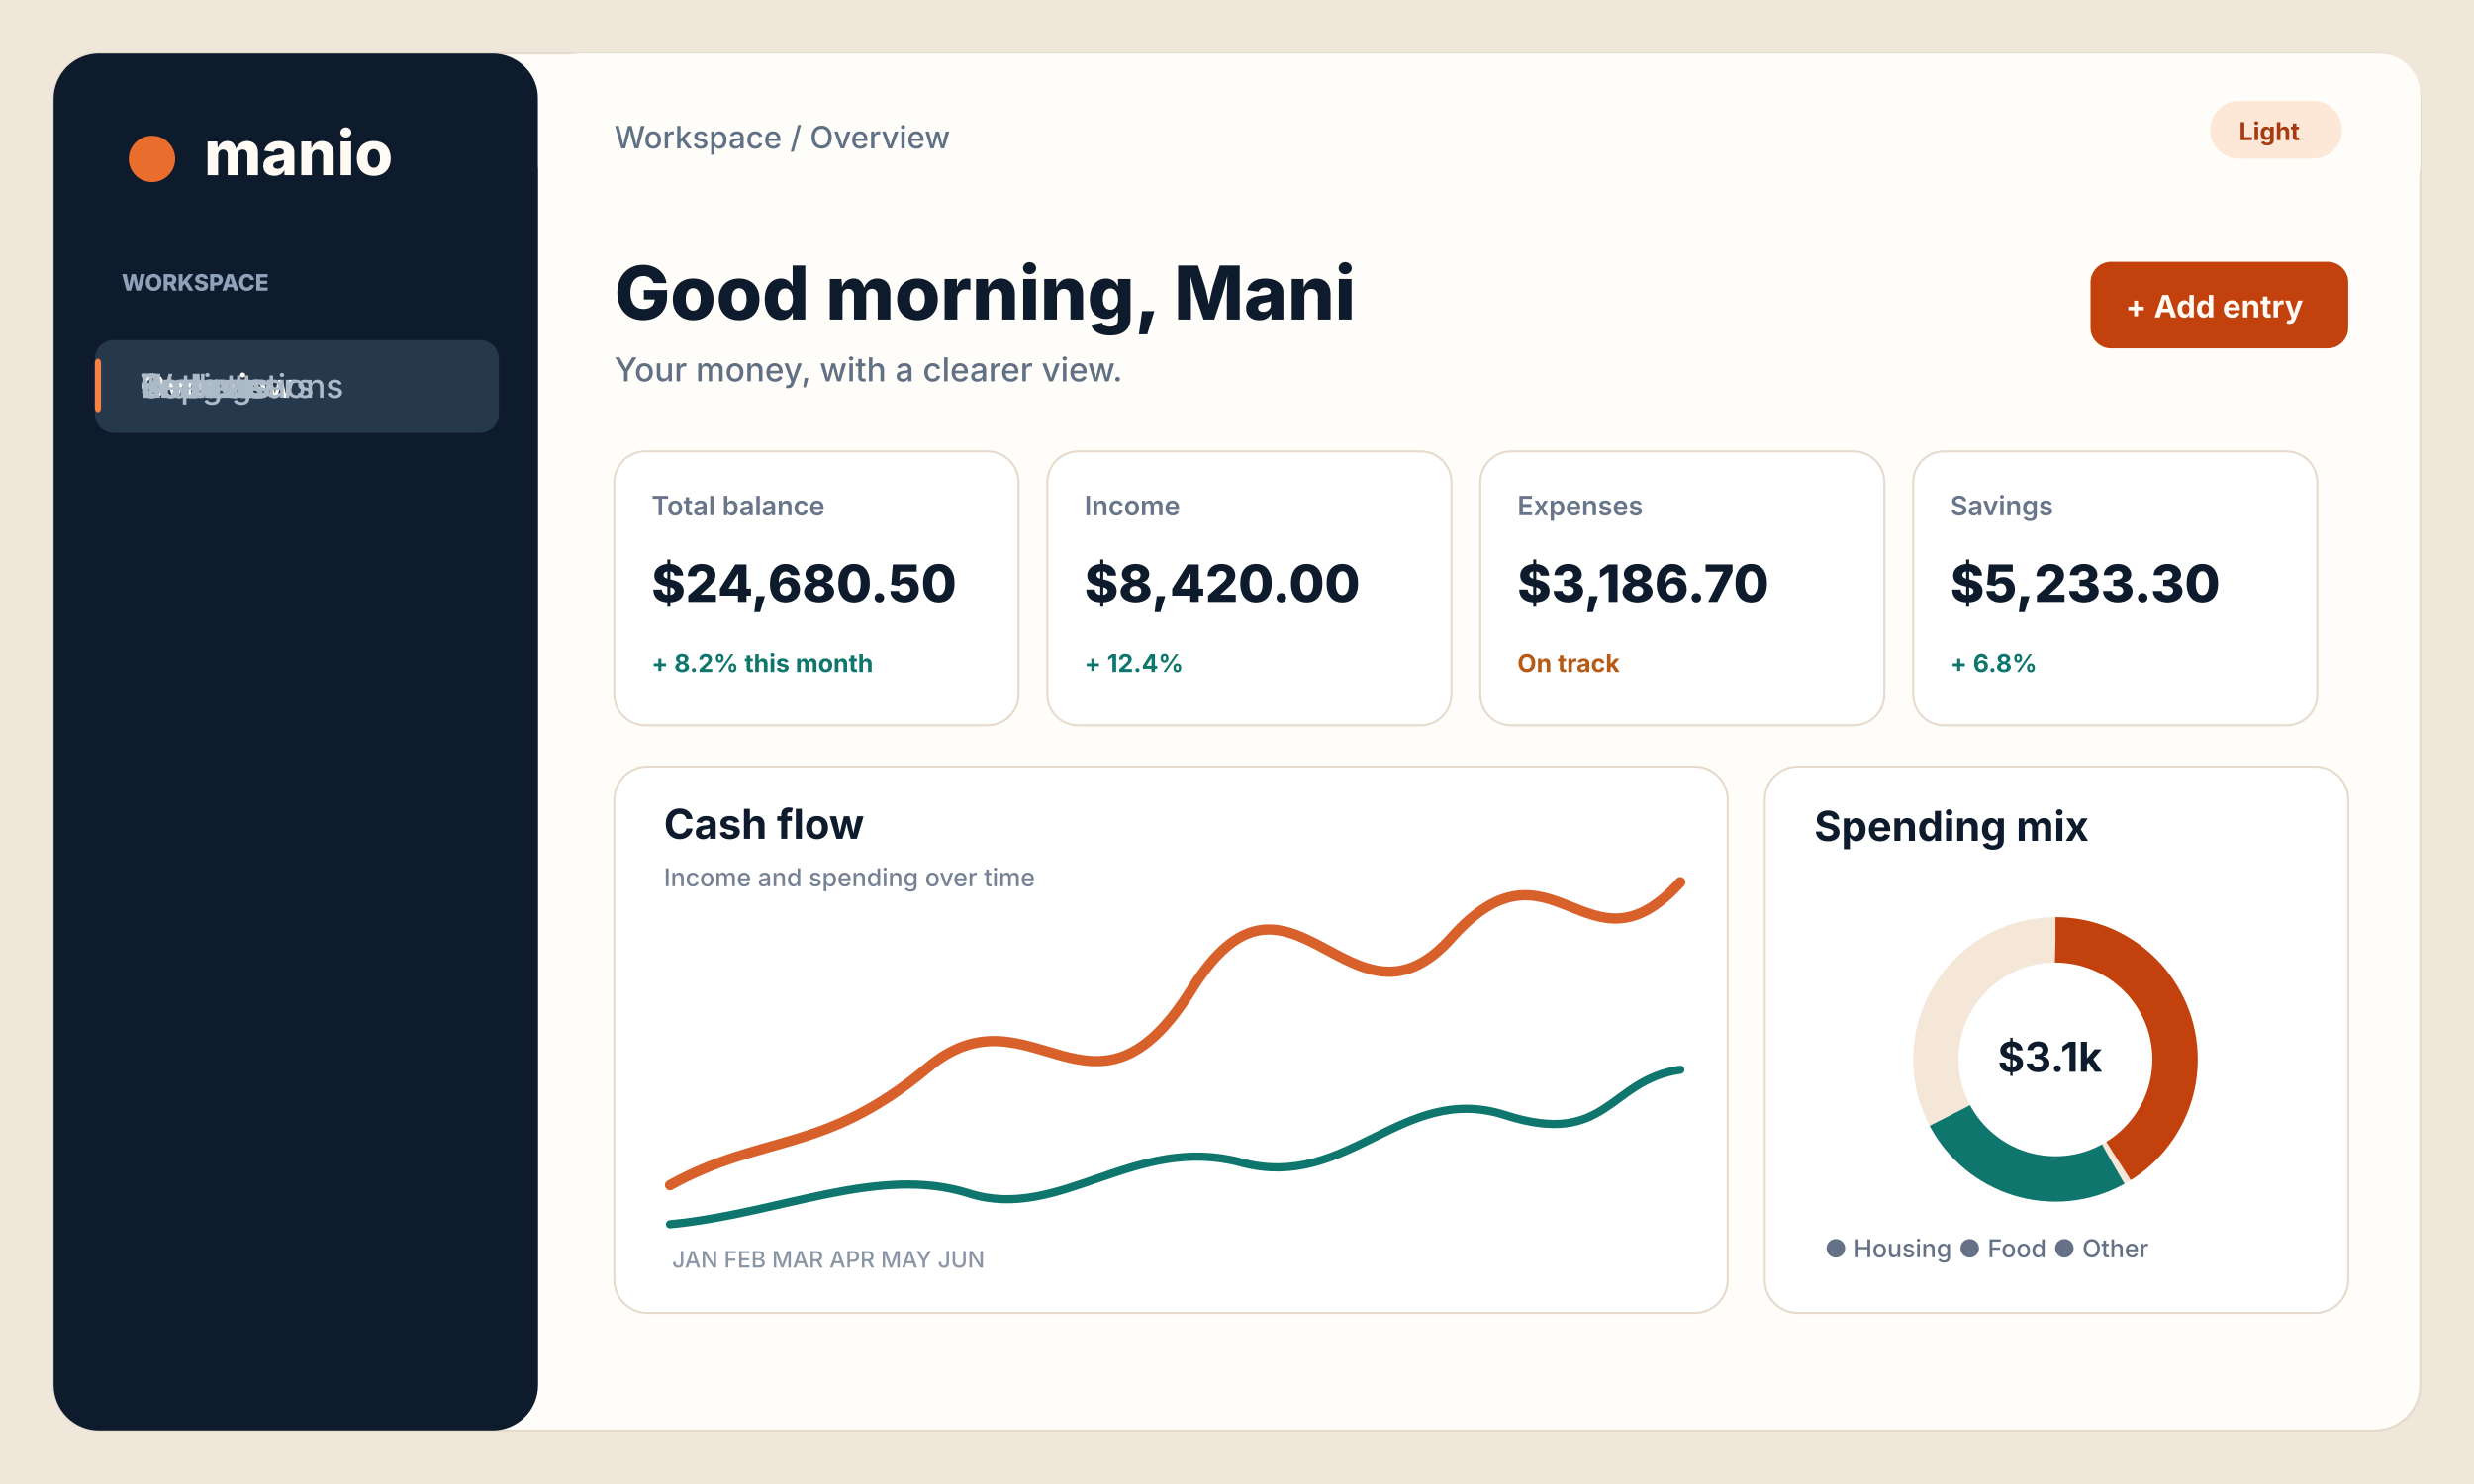
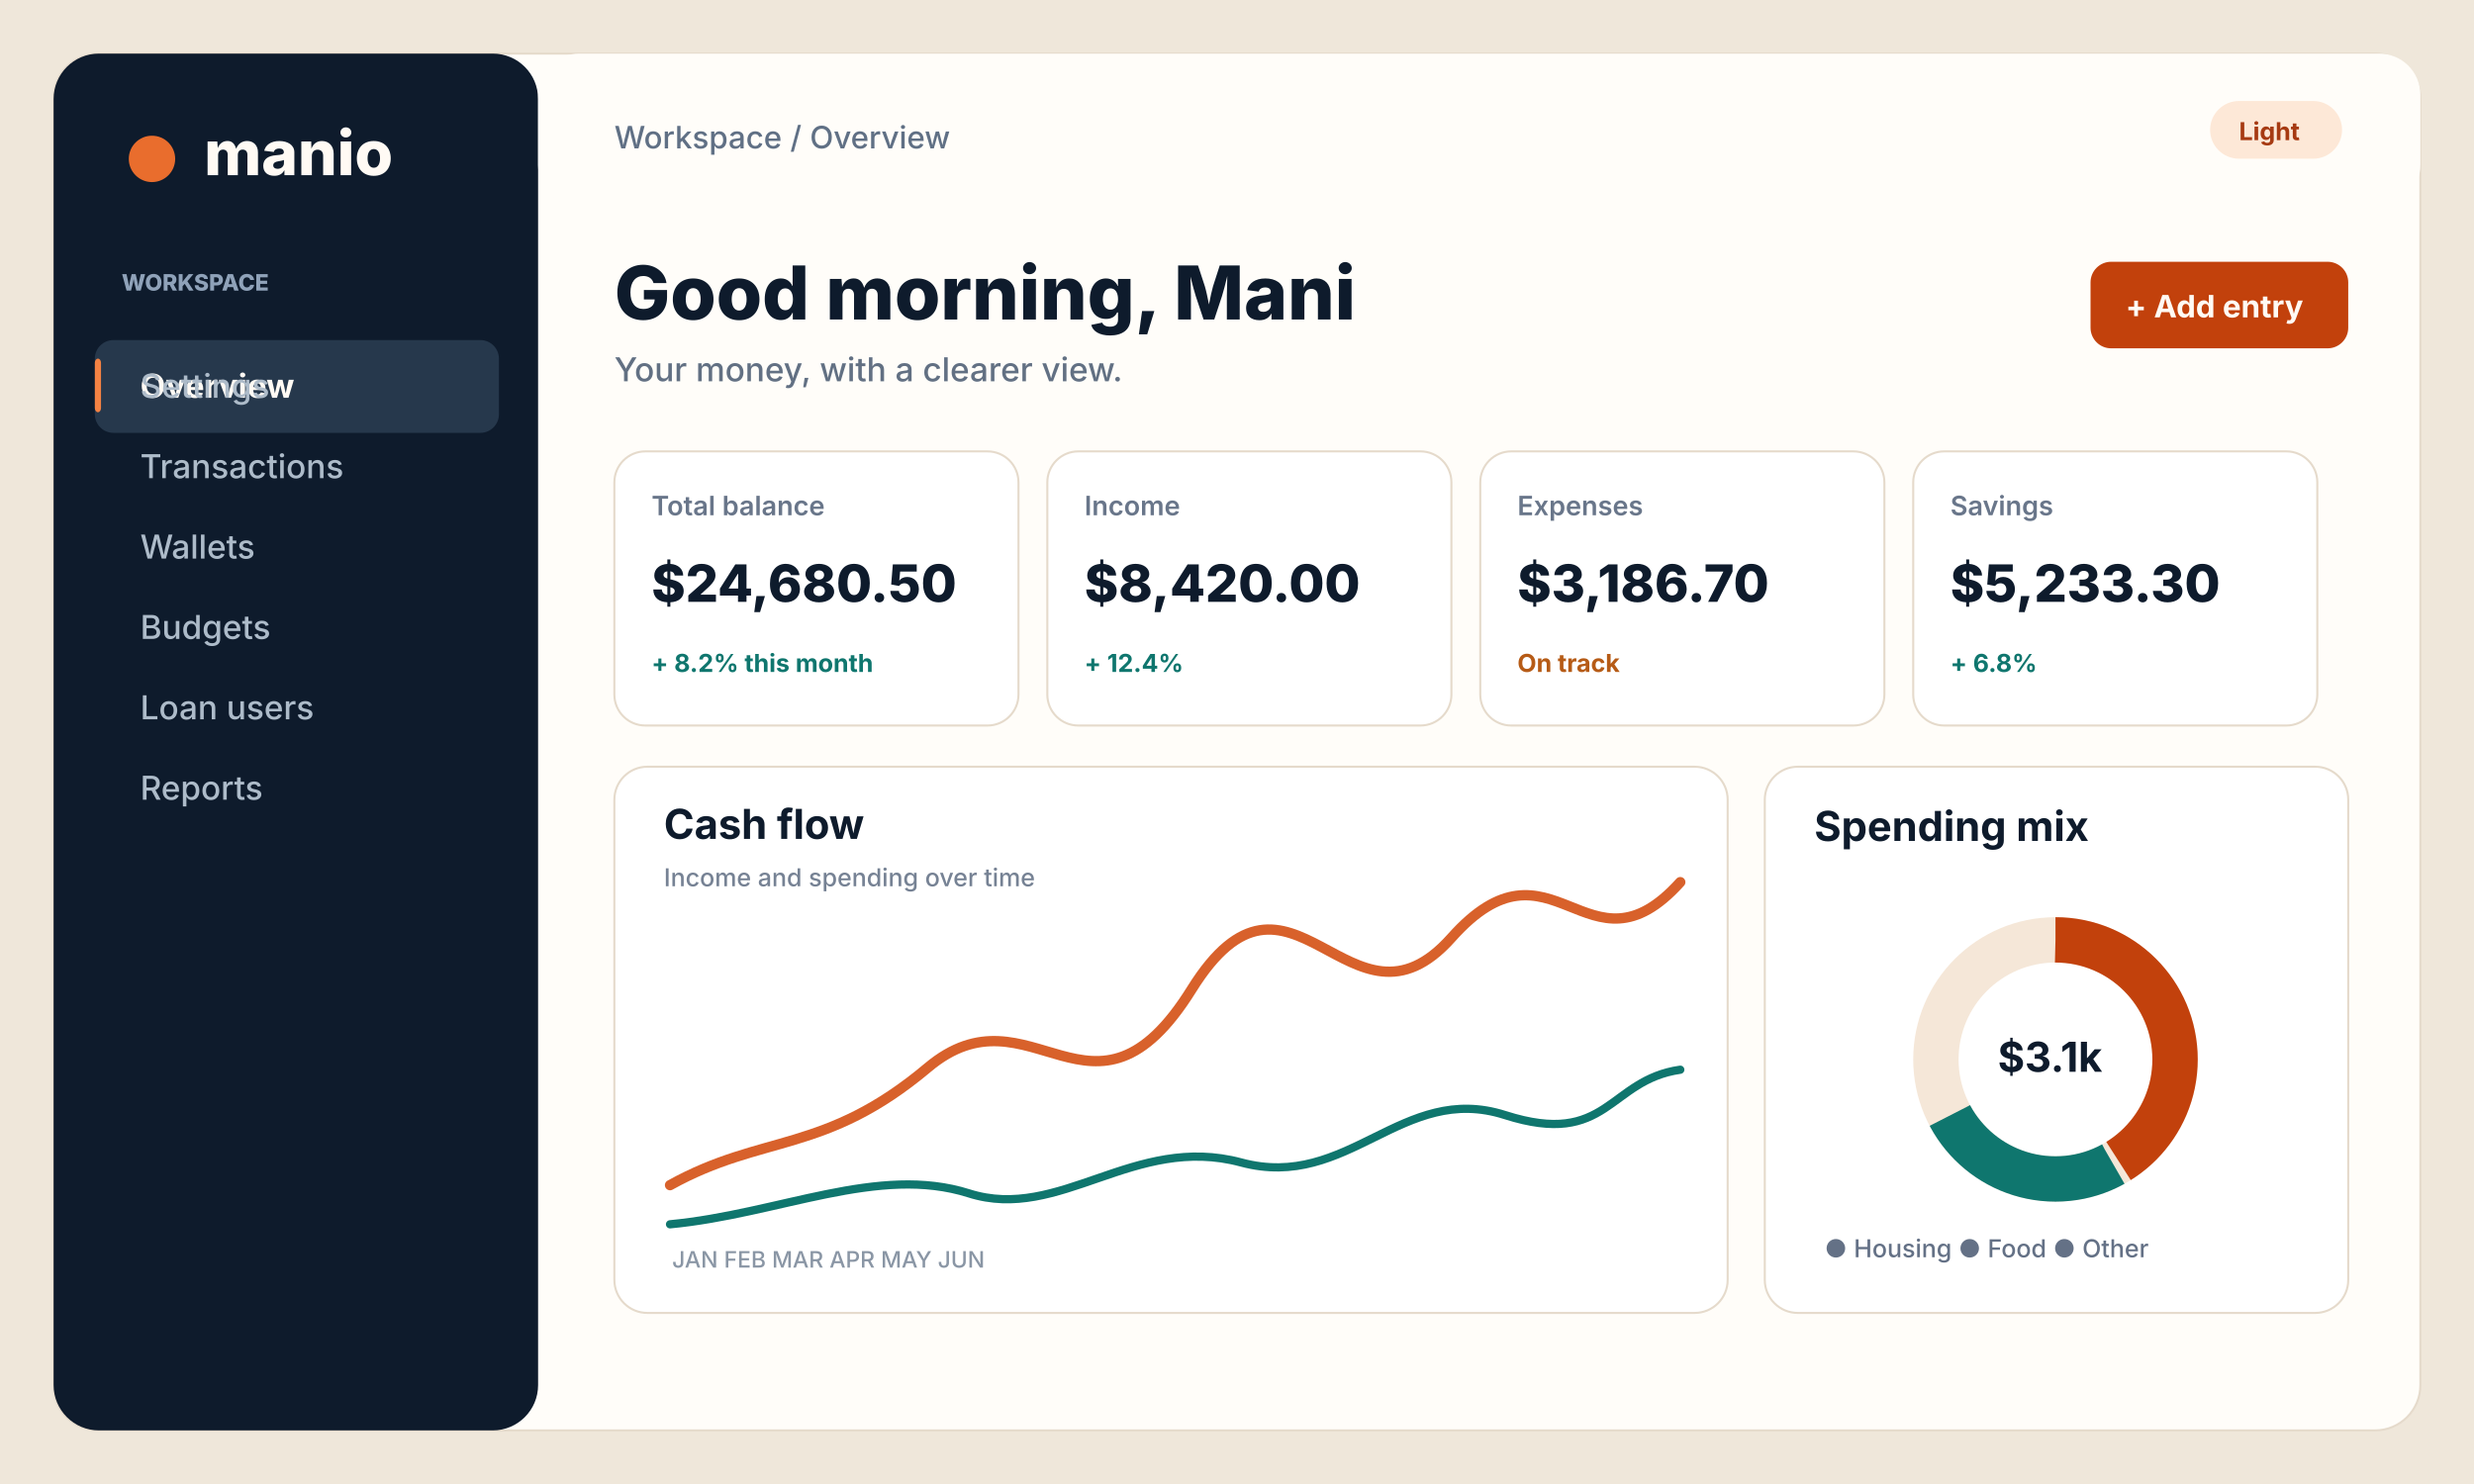
<svg xmlns="http://www.w3.org/2000/svg" width="1200" height="720" viewBox="0 0 1200 720">
  <rect width="1200" height="720" fill="#efe7da" />
  <rect x="26" y="26" width="1148" height="668" rx="22" fill="#fffdf9" stroke="#e5dacb" />
  <rect x="26" y="26" width="235" height="668" rx="22" fill="#0e1b2c" stroke="none" />
  <text x="60" y="88" font-family="Inter,Arial,sans-serif" font-size="30" font-weight="800" fill="#e96d2d">●</text>
  <text x="99" y="85" font-family="Inter,Arial,sans-serif" font-size="30" font-weight="800" fill="#fffaf4">manio</text>
  <text x="59" y="141" font-family="Inter,Arial,sans-serif" font-size="11" font-weight="800" fill="#8fa2b9">WORKSPACE</text>
  <rect x="46" y="165" width="196" height="45" rx="9" fill="#26384c" stroke="none" />
  <rect x="46" y="174" width="3" height="26" rx="2" fill="#f48243" stroke="none" />
  <text x="68" y="193" font-family="Inter,Arial,sans-serif" font-size="16" font-weight="700" fill="#fffaf4">Overview</text>
-   <text x="68" y="193" font-family="Inter,Arial,sans-serif" font-size="16" font-weight="500" fill="#adbbc9">Transactions</text>
-   <text x="68" y="193" font-family="Inter,Arial,sans-serif" font-size="16" font-weight="500" fill="#adbbc9">Wallets</text>
-   <text x="68" y="193" font-family="Inter,Arial,sans-serif" font-size="16" font-weight="500" fill="#adbbc9">Budgets</text>
-   <text x="68" y="193" font-family="Inter,Arial,sans-serif" font-size="16" font-weight="500" fill="#adbbc9">Loan users</text>
-   <text x="68" y="193" font-family="Inter,Arial,sans-serif" font-size="16" font-weight="500" fill="#adbbc9">Reports</text>
+   <text x="68" y="232" font-family="Inter,Arial,sans-serif" font-size="16" font-weight="500" fill="#adbbc9">Transactions</text>
+   <text x="68" y="271" font-family="Inter,Arial,sans-serif" font-size="16" font-weight="500" fill="#adbbc9">Wallets</text>
+   <text x="68" y="310" font-family="Inter,Arial,sans-serif" font-size="16" font-weight="500" fill="#adbbc9">Budgets</text>
+   <text x="68" y="349" font-family="Inter,Arial,sans-serif" font-size="16" font-weight="500" fill="#adbbc9">Loan users</text>
+   <text x="68" y="388" font-family="Inter,Arial,sans-serif" font-size="16" font-weight="500" fill="#adbbc9">Reports</text>
  <text x="68" y="193" font-family="Inter,Arial,sans-serif" font-size="16" font-weight="500" fill="#adbbc9">Settings</text>
  <rect x="261" y="26" width="913" height="74" rx="20" fill="#fffdf9" stroke="none" />
  <text x="298" y="72" font-family="Inter,Arial,sans-serif" font-size="15" font-weight="500" fill="#607085">Workspace   /   Overview</text>
  <rect x="1072" y="49" width="64" height="28" rx="14" fill="#fde8d7" stroke="none" />
  <text x="1086" y="68" font-family="Inter,Arial,sans-serif" font-size="12" font-weight="700" fill="#a63a12">Light</text>
  <text x="298" y="155" font-family="Inter,Arial,sans-serif" font-size="36" font-weight="800" fill="#0e1b2c">Good morning, Mani</text>
  <text x="298" y="185" font-family="Inter,Arial,sans-serif" font-size="16" font-weight="500" fill="#627083">Your money, with a clearer view.</text>
  <rect x="1014" y="127" width="125" height="42" rx="10" fill="#c2410c" stroke="none" />
  <text x="1031" y="154" font-family="Inter,Arial,sans-serif" font-size="15" font-weight="700" fill="#fffaf4">+ Add entry</text>
  <rect x="298" y="219" width="196" height="133" rx="15" fill="#ffffff" stroke="#e5dacb" />
  <text x="316" y="250" font-family="Inter,Arial,sans-serif" font-size="13" font-weight="600" fill="#69768a">Total balance</text>
  <text x="316" y="292" font-family="Inter,Arial,sans-serif" font-size="25" font-weight="800" fill="#0e1b2c">$24,680.50</text>
  <text x="316" y="326" font-family="Inter,Arial,sans-serif" font-size="12" font-weight="700" fill="#0f766e">+ 8.2% this month</text>
  <rect x="508" y="219" width="196" height="133" rx="15" fill="#ffffff" stroke="#e5dacb" />
  <text x="526" y="250" font-family="Inter,Arial,sans-serif" font-size="13" font-weight="600" fill="#69768a">Income</text>
  <text x="526" y="292" font-family="Inter,Arial,sans-serif" font-size="25" font-weight="800" fill="#0e1b2c">$8,420.00</text>
  <text x="526" y="326" font-family="Inter,Arial,sans-serif" font-size="12" font-weight="700" fill="#0f766e">+ 12.4%</text>
  <rect x="718" y="219" width="196" height="133" rx="15" fill="#ffffff" stroke="#e5dacb" />
  <text x="736" y="250" font-family="Inter,Arial,sans-serif" font-size="13" font-weight="600" fill="#69768a">Expenses</text>
  <text x="736" y="292" font-family="Inter,Arial,sans-serif" font-size="25" font-weight="800" fill="#0e1b2c">$3,186.70</text>
  <text x="736" y="326" font-family="Inter,Arial,sans-serif" font-size="12" font-weight="700" fill="#b65b16">On track</text>
  <rect x="928" y="219" width="196" height="133" rx="15" fill="#ffffff" stroke="#e5dacb" />
  <text x="946" y="250" font-family="Inter,Arial,sans-serif" font-size="13" font-weight="600" fill="#69768a">Savings</text>
  <text x="946" y="292" font-family="Inter,Arial,sans-serif" font-size="25" font-weight="800" fill="#0e1b2c">$5,233.30</text>
  <text x="946" y="326" font-family="Inter,Arial,sans-serif" font-size="12" font-weight="700" fill="#0f766e">+ 6.8%</text>
  <rect x="298" y="372" width="540" height="265" rx="16" fill="#ffffff" stroke="#e5dacb" />
  <text x="322" y="407" font-family="Inter,Arial,sans-serif" font-size="20" font-weight="750" fill="#0e1b2c">Cash flow</text>
  <text x="322" y="430" font-family="Inter,Arial,sans-serif" font-size="12" font-weight="500" fill="#768294">Income and spending over time</text>
  <path d="M325 575 C370 550 400 560 450 518 S530 557 578 480 S655 510 704 455 S770 478 815 428" fill="none" stroke="#d8612b" stroke-width="5" stroke-linecap="round" />
  <path d="M325 594 C378 589 426 565 470 579 S550 550 602 564 S680 525 730 541 S780 524 815 519" fill="none" stroke="#0f766e" stroke-width="4" stroke-linecap="round" />
  <text x="326" y="615" font-family="Inter,Arial,sans-serif" font-size="11" font-weight="500" fill="#8a96a5">JAN       FEB       MAR       APR       MAY       JUN</text>
  <rect x="856" y="372" width="283" height="265" rx="16" fill="#ffffff" stroke="#e5dacb" />
  <text x="880" y="408" font-family="Inter,Arial,sans-serif" font-size="20" font-weight="750" fill="#0e1b2c">Spending mix</text>
  <circle cx="997" cy="514" r="58" fill="none" stroke="#f5e7d8" stroke-width="22" />
  <circle cx="997" cy="514" r="58" fill="none" stroke="#c2410c" stroke-width="22" stroke-dasharray="150 365" transform="rotate(-90 997 514)" />
  <circle cx="997" cy="514" r="58" fill="none" stroke="#0f766e" stroke-width="22" stroke-dasharray="92 365" stroke-dashoffset="-153" transform="rotate(-90 997 514)" />
  <text x="969" y="520" font-family="Inter,Arial,sans-serif" font-size="20" font-weight="750" fill="#0e1b2c">$3.1k</text>
  <text x="885" y="610" font-family="Inter,Arial,sans-serif" font-size="12" font-weight="500" fill="#647186">●  Housing     ●  Food     ●  Other</text>
</svg>
